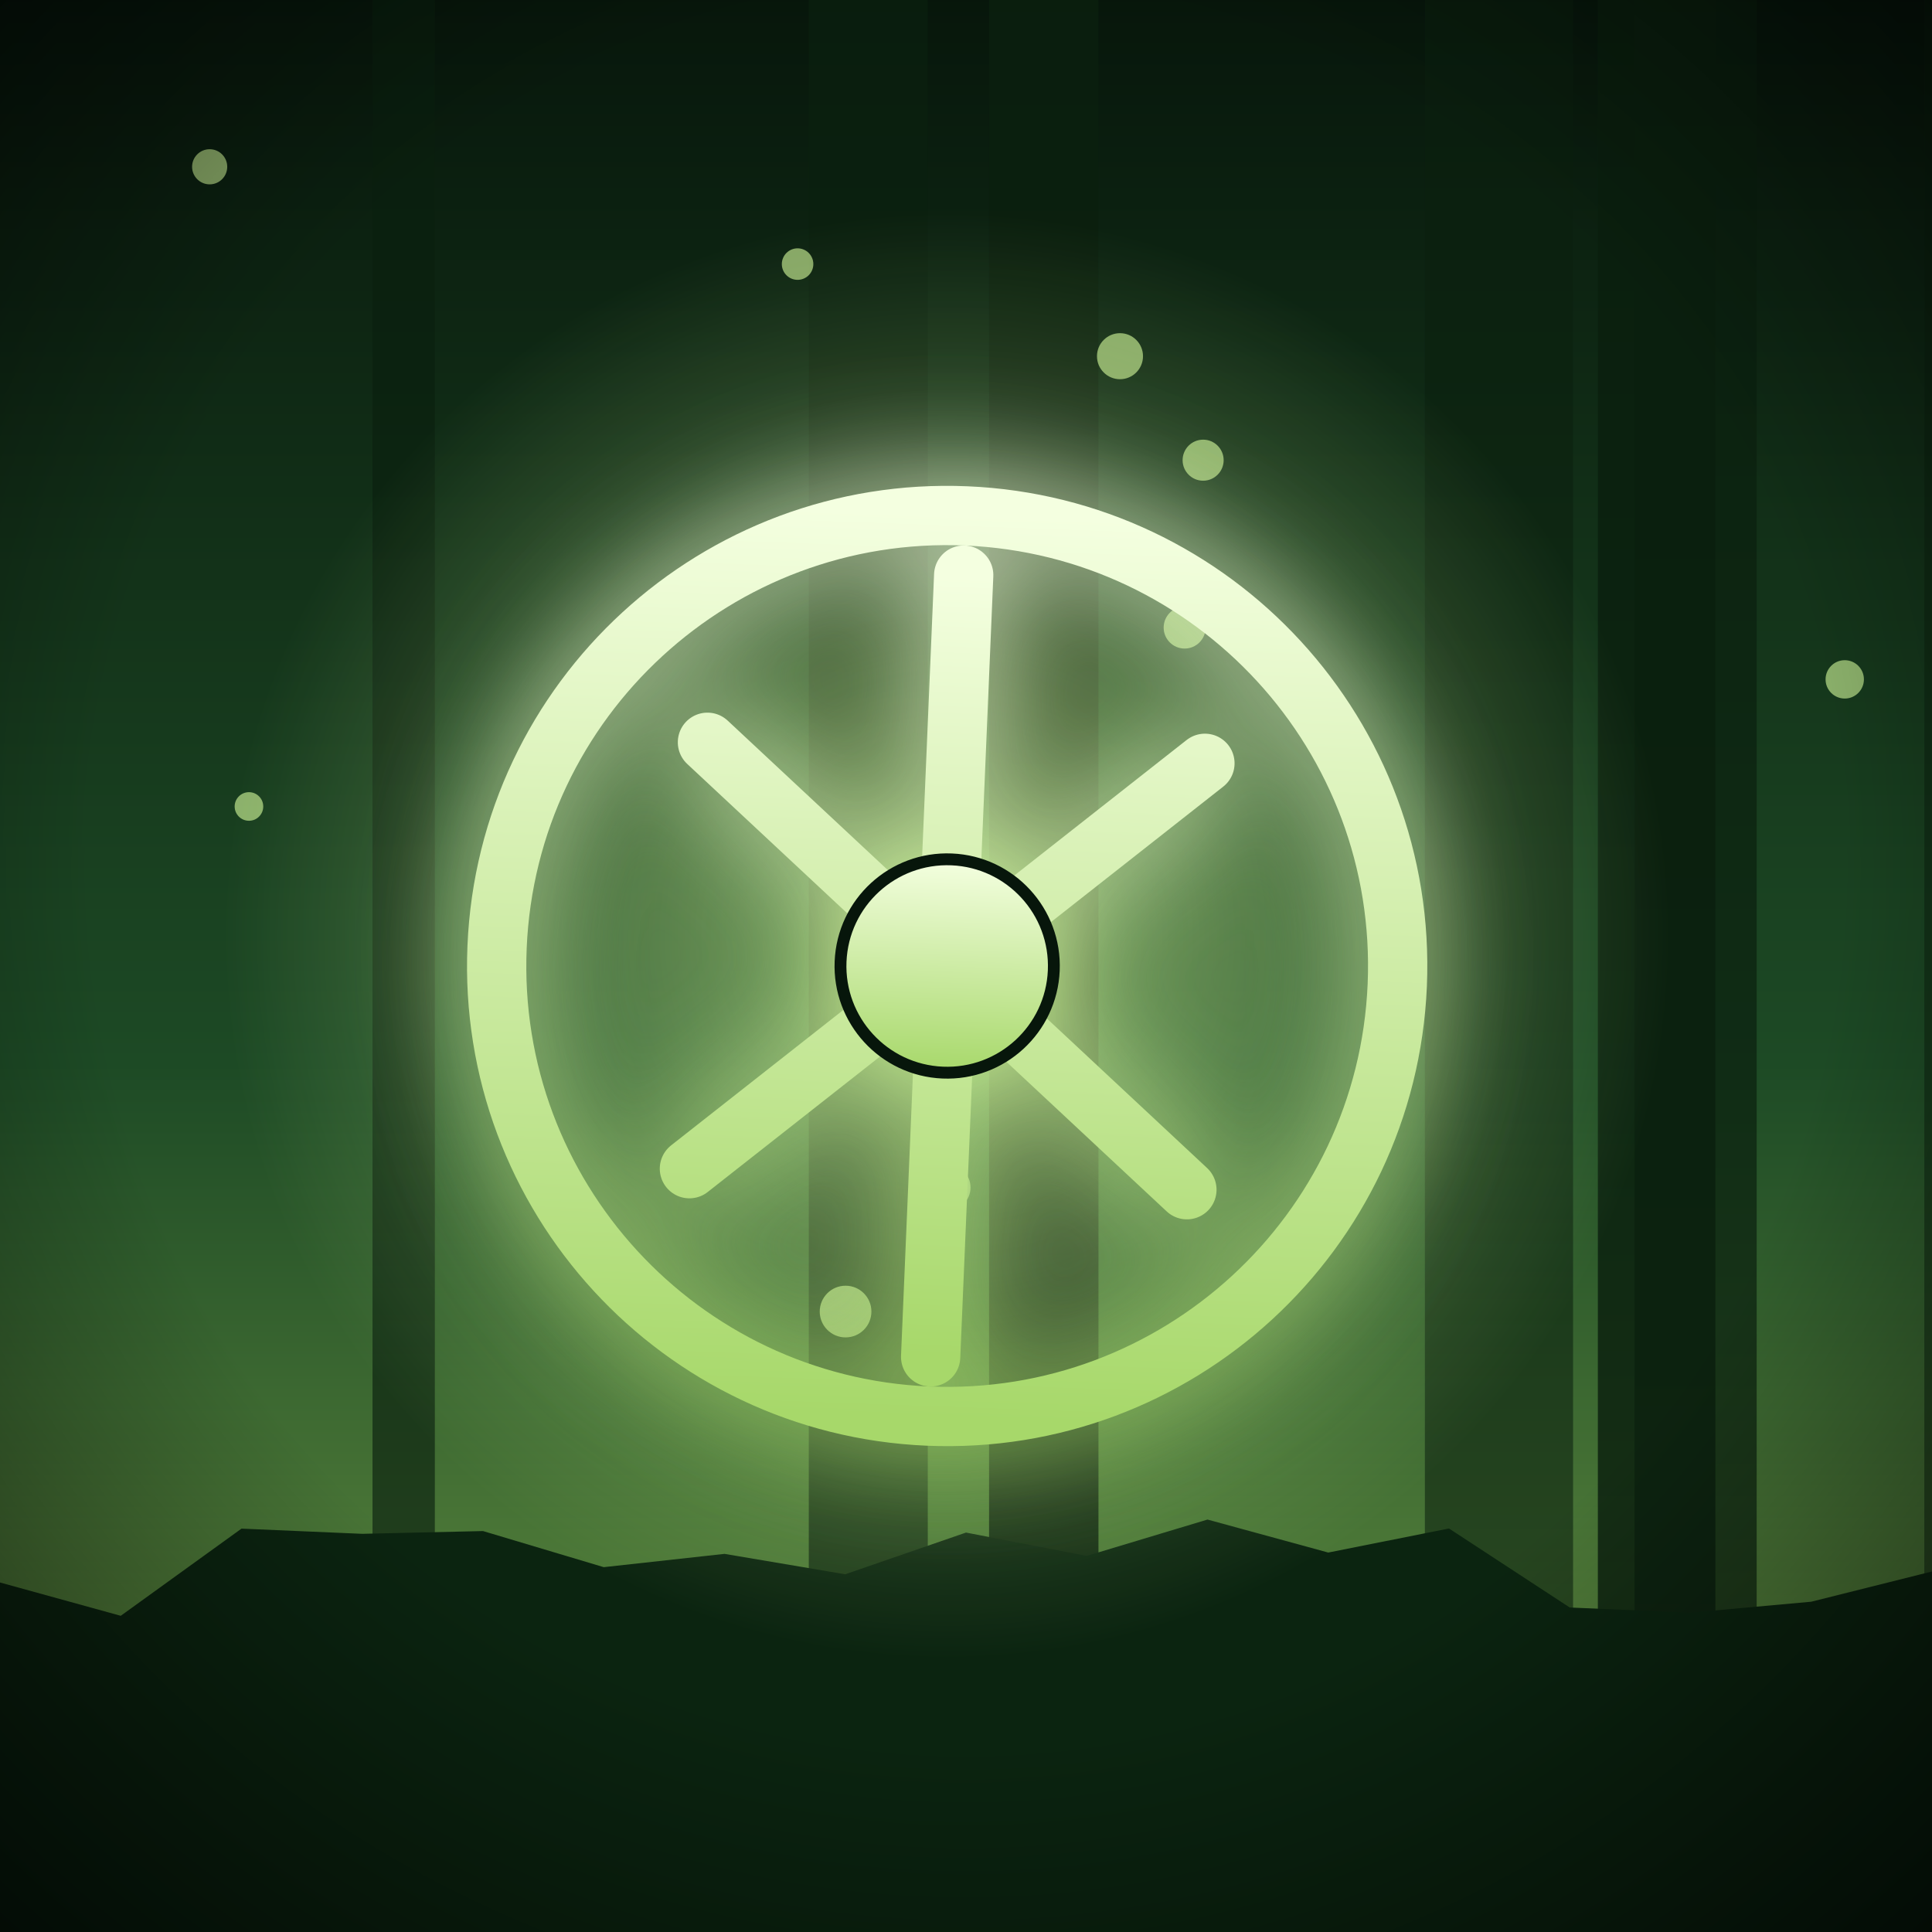
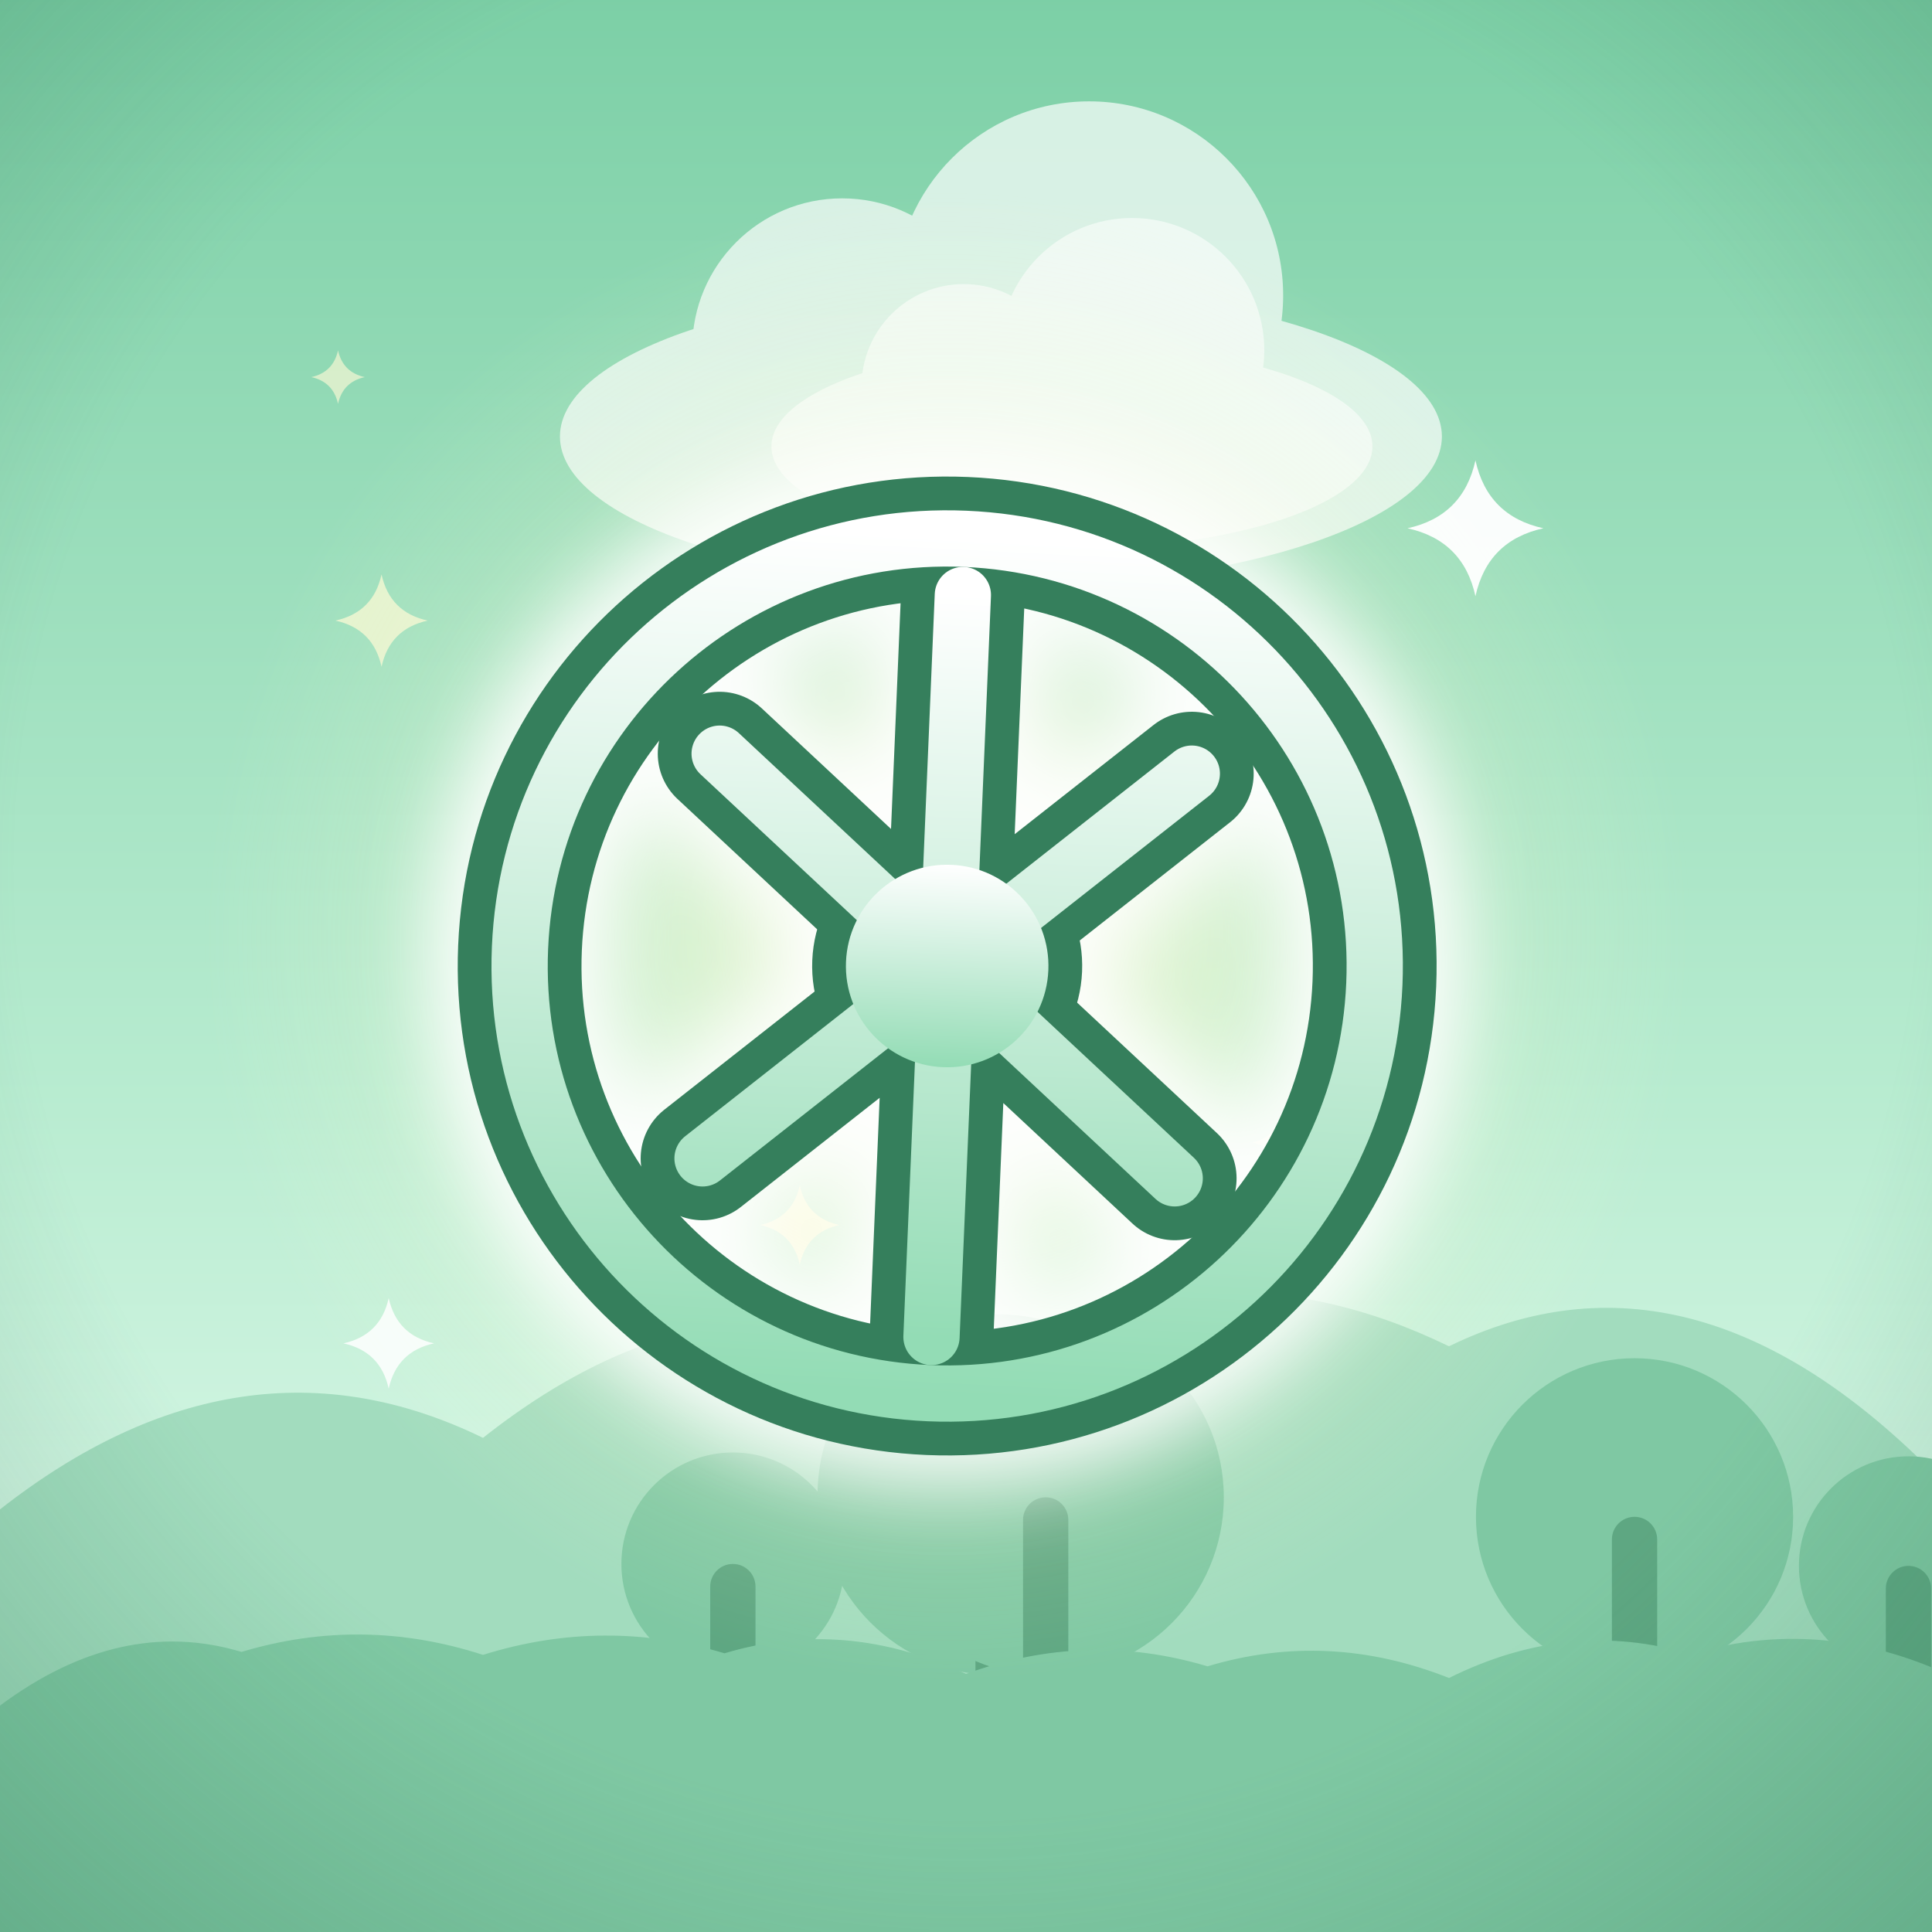
<svg xmlns="http://www.w3.org/2000/svg" viewBox="0 0 256 256" width="256" height="256">
  <defs>
    <linearGradient id="sky" x1="0" y1="0" x2="0" y2="1">
-       <stop offset="0" stop-color="#07160b" />
-       <stop offset=".55" stop-color="#1d4a25" />
-       <stop offset="1" stop-color="#6f9a45" />
+       <stop offset="0" stop-color="#7ccfa6" />
+       <stop offset=".55" stop-color="#b6ebcf" />
+       <stop offset="1" stop-color="#eefff5" />
    </linearGradient>
    <radialGradient id="halo" cx=".5" cy=".5" r=".5">
-       <stop offset="0" stop-color="#d8ff9e" stop-opacity=".55" />
-       <stop offset="1" stop-color="#d8ff9e" stop-opacity="0" />
+       <stop offset="0" stop-color="#fffbd6" stop-opacity=".85" />
+       <stop offset=".6" stop-color="#fffbd6" stop-opacity=".25" />
+       <stop offset="1" stop-color="#fffbd6" stop-opacity="0" />
    </radialGradient>
    <linearGradient id="gl" x1="0" y1="0" x2="0" y2="1">
-       <stop offset="0" stop-color="#f4ffe0" />
-       <stop offset="1" stop-color="#a7d86a" />
+       <stop offset="0" stop-color="#ffffff" />
+       <stop offset="1" stop-color="#93dcb5" />
    </linearGradient>
    <radialGradient id="vig" cx=".5" cy=".45" r=".75">
-       <stop offset=".6" stop-color="#000" stop-opacity="0" />
-       <stop offset="1" stop-color="#000" stop-opacity=".7" />
+       <stop offset=".65" stop-color="#357f5c" stop-opacity="0" />
+       <stop offset="1" stop-color="#357f5c" stop-opacity=".35" />
    </radialGradient>
    <filter id="blur" x="-30%" y="-30%" width="160%" height="160%">
-       <feGaussianBlur stdDeviation="9" />
+       <feGaussianBlur stdDeviation="7" />
    </filter>
-     <style>.k{fill:#07160b;opacity:.85}.ks{fill:none;stroke:#07160b;stroke-width:6;stroke-linecap:round;opacity:.8}.s{fill:none;stroke:url(#gl);stroke-linecap:round;stroke-linejoin:round}</style>
+     <style>.k{fill:#357f5c;opacity:.9}.ks{fill:none;stroke:#357f5c;stroke-width:6;stroke-linecap:round;opacity:.85}.s{fill:none;stroke:url(#gl);stroke-linecap:round;stroke-linejoin:round}</style>
  </defs>
  <rect width="256" height="256" fill="url(#sky)" />
-   <rect x="131.057" y="0" width="14.495" height="256" fill="#0a1f0e" opacity="0.875" />
-   <rect x="107.168" y="0" width="15.766" height="256" fill="#0a1f0e" opacity="0.694" />
-   <rect x="49.36" y="0" width="8.26" height="256" fill="#0a1f0e" opacity="0.646" />
-   <rect x="188.805" y="0" width="19.635" height="256" fill="#0a1f0e" opacity="0.578" />
-   <rect x="254.981" y="0" width="21.829" height="256" fill="#0a1f0e" opacity="0.517" />
-   <rect x="216.585" y="0" width="16.183" height="256" fill="#0a1f0e" opacity="0.707" />
-   <rect x="211.722" y="0" width="15.577" height="256" fill="#0a1f0e" opacity="0.82" />
-   <path d="M0 256L0 215L0 209.689L16 214.102L32 202.551L48 203.24L64 202.873L80 207.657L96 205.896L112 208.599L128 203.073L144 206.164L160 201.349L176 205.721L192 202.533L208 213.003L224 213.685L240 212.235L256 208.228L256 256z" fill="#0b2410" />
-   <circle cx="159.421" cy="60.977" r="2.72" fill="#d8ff9e" opacity=".6" />
-   <circle cx="156.97" cy="83.158" r="2.78" fill="#d8ff9e" opacity=".6" />
-   <circle cx="125.522" cy="157.347" r="3.076" fill="#d8ff9e" opacity=".6" />
-   <circle cx="105.684" cy="34.993" r="2.088" fill="#d8ff9e" opacity=".6" />
-   <circle cx="27.781" cy="22.1" r="2.328" fill="#d8ff9e" opacity=".6" />
-   <circle cx="244.438" cy="90.02" r="2.541" fill="#d8ff9e" opacity=".6" />
-   <circle cx="112.043" cy="173.788" r="3.424" fill="#d8ff9e" opacity=".6" />
-   <circle cx="65.009" cy="127.103" r="2.33" fill="#d8ff9e" opacity=".6" />
-   <circle cx="32.988" cy="106.862" r="1.895" fill="#d8ff9e" opacity=".6" />
-   <circle cx="148.404" cy="47.198" r="3.05" fill="#d8ff9e" opacity=".6" />
-   <circle cx="125.505" cy="124" r="96" fill="url(#halo)" />
-   <g transform="translate(125.5053 128) rotate(2.421245) scale(0.7854483) translate(-128 -128)">
-     <g filter="url(#blur)" opacity=".9" fill="#d8ff9e" stroke="#d8ff9e">
-       <circle cx="128" cy="128" r="76" class="s" stroke-width="10" />
-       <path d="M128 62v132M86 92l84 72M170 92l-84 72" class="s" stroke-width="10" />
+   <g fill="#ffffff" opacity="0.676">
+     <ellipse cx="132.627" cy="57.837" rx="58.431" ry="19.867" />
+     <circle cx="111.592" cy="46.15" r="19.867" />
+     <circle cx="144.314" cy="39.139" r="25.71" />
+   </g>
+   <g fill="#ffffff" opacity="0.556">
+     <ellipse cx="142.037" cy="59.149" rx="39.82" ry="13.539" />
+     <circle cx="127.702" cy="51.185" r="13.539" />
+     <circle cx="150.001" cy="46.407" r="17.521" />
+   </g>
+   <path d="M0 256L0 200Q32 174.922 64 190.522Q96 165.224 128 180.824Q160 162.792 192 178.392Q224 162.792 256 194.948Q288 158.503 320 174.103L256 256z" fill="#a2dcbe" />
+   <circle cx="252.882" cy="207.485" r="14.515" fill="#7fc8a3" />
+   <rect x="249.882" y="207.485" width="6" height="28.515" rx="3" fill="#357f5c" opacity=".45" />
+   <circle cx="216.585" cy="200.986" r="21.014" fill="#7fc8a3" />
+   <rect x="213.585" y="200.986" width="6" height="35.014" rx="3" fill="#357f5c" opacity=".45" />
+   <circle cx="132.254" cy="198.076" r="23.924" fill="#7fc8a3" />
+   <rect x="129.254" y="198.076" width="6" height="37.924" rx="3" fill="#357f5c" opacity=".45" />
+   <circle cx="138.558" cy="198.398" r="23.602" fill="#7fc8a3" />
+   <rect x="135.558" y="198.398" width="6" height="37.602" rx="3" fill="#357f5c" opacity=".45" />
+   <circle cx="97.108" cy="207.23" r="14.77" fill="#7fc8a3" />
+   <rect x="94.108" y="207.23" width="6" height="28.77" rx="3" fill="#357f5c" opacity=".45" />
+   <path d="M0 256L0 226Q16 214.087 32 218.887Q48 214.087 64 219.28Q80 214.27 96 219.07Q112 214.27 128 221.804Q144 215.997 160 220.797Q176 215.997 192 222.342Q208 214.385 224 219.185Q240 214.385 256 220.951Q272 213.399 288 218.199L256 256z" fill="#7fc8a3" />
+   <path d="M169.672 147.673Q170.34 150.718 173.385 151.386Q170.34 152.055 169.672 155.1Q169.003 152.055 165.958 151.386Q169.003 150.718 169.672 147.673z" fill="#fffbd6" opacity="0.638" />
+   <path d="M50.556 76.118Q51.656 81.132 56.669 82.232Q51.656 83.333 50.556 88.346Q49.455 83.333 44.442 82.232Q49.455 81.132 50.556 76.118z" fill="#fffbd6" opacity="0.722" />
+   <path d="M156.144 99.159Q157.059 103.323 161.223 104.238Q157.059 105.152 156.144 109.317Q155.23 105.152 151.065 104.238Q155.23 103.323 156.144 99.159z" fill="#fffbd6" opacity="0.856" />
+   <path d="M125.522 126.805Q126.771 132.496 132.462 133.745Q126.771 134.994 125.522 140.684Q124.273 134.994 118.583 133.745Q124.273 132.496 125.522 126.805z" fill="#fffbd6" opacity="0.765" />
+   <path d="M44.791 46.426Q45.429 49.331 48.334 49.968Q45.429 50.606 44.791 53.511Q44.154 50.606 41.249 49.968Q44.154 49.331 44.791 46.426z" fill="#fffbd6" opacity="0.644" />
+   <path d="M105.974 157.072Q106.919 161.377 111.224 162.322Q106.919 163.267 105.974 167.573Q105.029 163.267 100.723 162.322Q105.029 161.377 105.974 157.072z" fill="#fffbd6" opacity="0.808" />
+   <circle cx="125.505" cy="124" r="100" fill="url(#halo)" />
+   <g transform="translate(125.5053 128) rotate(2.421245) scale(0.7454483) translate(-128 -128)">
+     <g filter="url(#blur)" opacity=".95" fill="#ffffff" stroke="#ffffff" stroke-width="22">
+       <circle cx="128" cy="128" r="76" fill="none" stroke="#ffffff" stroke-linecap="round" stroke-linejoin="round" data-o="1" stroke-width="32" />
+       <path d="M128 62v132M86 92l84 72M170 92l-84 72" fill="none" stroke="#ffffff" stroke-linecap="round" stroke-linejoin="round" data-o="1" stroke-width="32" />
      <circle cx="128" cy="128" r="18" />
    </g>
-     <g fill="url(#gl)" stroke="#07160b" stroke-width="2">
+     <g fill="#357f5c" stroke="#357f5c" stroke-width="12" stroke-linejoin="round">
+       <circle cx="128" cy="128" r="76" fill="none" stroke="#357f5c" stroke-linecap="round" stroke-linejoin="round" data-o="1" stroke-width="22" />
+       <path d="M128 62v132M86 92l84 72M170 92l-84 72" fill="none" stroke="#357f5c" stroke-linecap="round" stroke-linejoin="round" data-o="1" stroke-width="22" />
+       <circle cx="128" cy="128" r="18" />
+     </g>
+     <g fill="url(#gl)" stroke="none">
      <circle cx="128" cy="128" r="76" class="s" stroke-width="10" />
      <path d="M128 62v132M86 92l84 72M170 92l-84 72" class="s" stroke-width="10" />
      <circle cx="128" cy="128" r="18" />
    </g>
  </g>
+   <path d="M195.505 61Q197.125 68.38 204.505 70Q197.125 71.62 195.505 79Q193.885 71.62 186.505 70Q193.885 68.38 195.505 61z" fill="#ffffff" opacity="0.95" />
+   <path d="M51.505 172Q52.585 176.92 57.505 178Q52.585 179.08 51.505 184Q50.425 179.08 45.505 178Q50.425 176.92 51.505 172z" fill="#ffffff" opacity="0.85" />
  <rect width="256" height="256" fill="url(#vig)" />
</svg>
